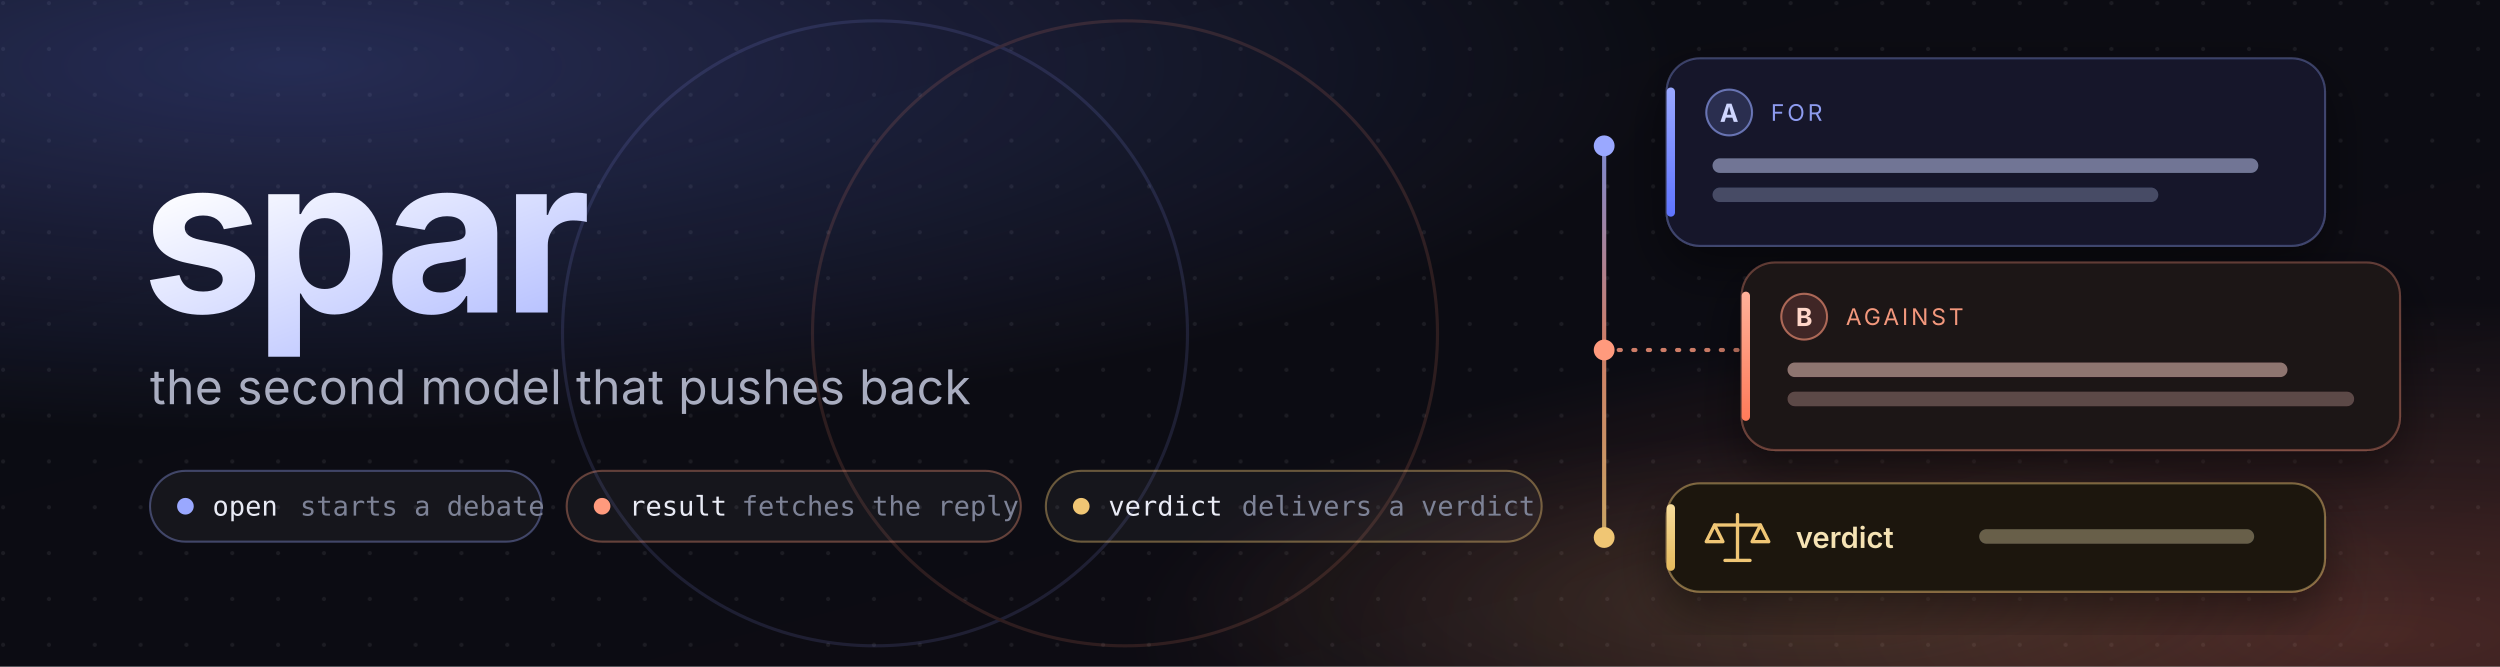
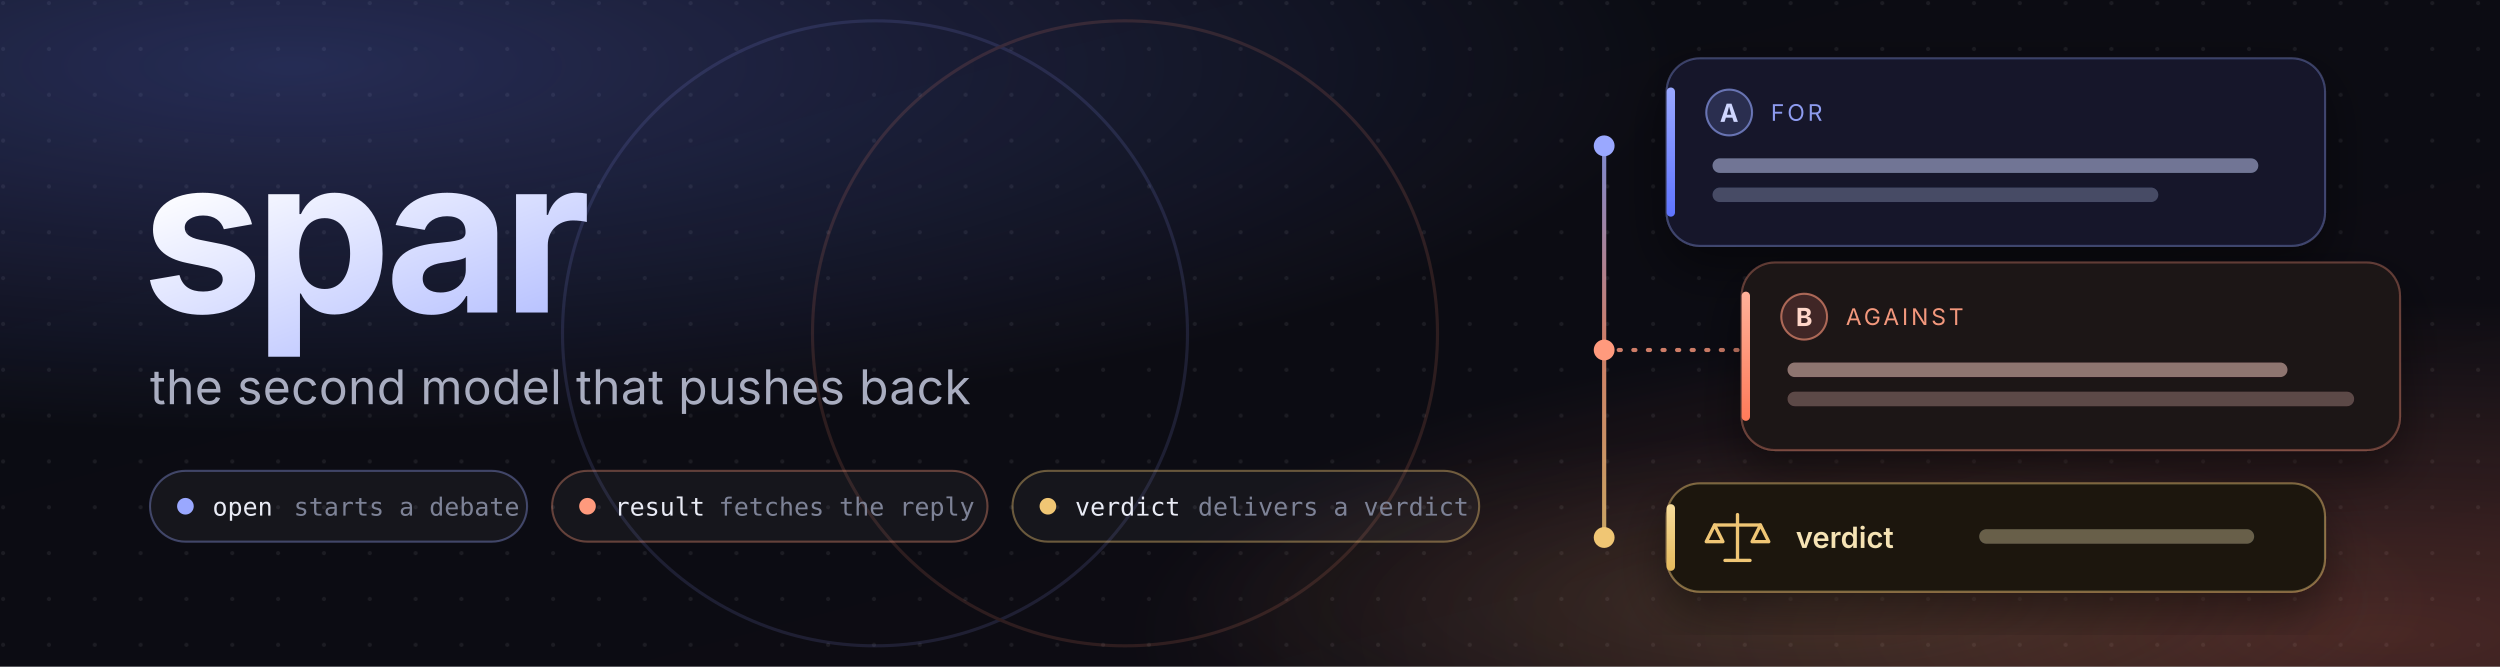
<svg xmlns="http://www.w3.org/2000/svg" width="1200" height="320" viewBox="0 0 1200 320" role="img" aria-label="spar — the second model that pushes back">
  <defs>
    <linearGradient id="bg" x1="0" y1="0" x2="1" y2="1">
      <stop offset="0" stop-color="#0a0b12" />
      <stop offset="1" stop-color="#0e0d14" />
    </linearGradient>
    <radialGradient id="glowA" cx="0.12" cy="0.1" r="0.55">
      <stop offset="0" stop-color="#6d82ff" stop-opacity="0.28" />
      <stop offset="1" stop-color="#6d82ff" stop-opacity="0" />
    </radialGradient>
    <radialGradient id="glowB" cx="0.95" cy="0.95" r="0.5">
      <stop offset="0" stop-color="#ff7a59" stop-opacity="0.24" />
      <stop offset="1" stop-color="#ff7a59" stop-opacity="0" />
    </radialGradient>
    <radialGradient id="glowG" cx="0.72" cy="0.9" r="0.25">
      <stop offset="0" stop-color="#f0c674" stop-opacity="0.12" />
      <stop offset="1" stop-color="#f0c674" stop-opacity="0" />
    </radialGradient>
    <pattern id="dots" width="22" height="22" patternUnits="userSpaceOnUse">
      <circle cx="1.5" cy="1.5" r="1" fill="#ffffff" opacity="0.07" />
    </pattern>
    <linearGradient id="word" x1="0" y1="0" x2="1" y2="1">
      <stop offset="0" stop-color="#ffffff" />
      <stop offset="1" stop-color="#aab6ff" />
    </linearGradient>
    <linearGradient id="railA" x1="0" y1="0" x2="0" y2="1">
      <stop offset="0" stop-color="#9aa8ff" />
      <stop offset="1" stop-color="#5f74ff" />
    </linearGradient>
    <linearGradient id="railB" x1="0" y1="0" x2="0" y2="1">
      <stop offset="0" stop-color="#ffb199" />
      <stop offset="1" stop-color="#ff7a59" />
    </linearGradient>
    <linearGradient id="railG" x1="0" y1="0" x2="0" y2="1">
      <stop offset="0" stop-color="#f6dc9b" />
      <stop offset="1" stop-color="#e5b95c" />
    </linearGradient>
    <linearGradient id="seam" gradientUnits="userSpaceOnUse" x1="0" y1="70" x2="0" y2="258">
      <stop offset="0" stop-color="#9aa8ff" />
      <stop offset="0.5" stop-color="#ff9a7d" />
      <stop offset="1" stop-color="#f0c674" />
    </linearGradient>
    <filter id="soft" x="-20%" y="-20%" width="140%" height="160%">
      <feDropShadow dx="0" dy="10" stdDeviation="12" flood-color="#000" flood-opacity="0.45" />
    </filter>
  </defs>
  <rect width="1200" height="320" fill="url(#bg)" />
  <rect width="1200" height="320" fill="url(#dots)" />
  <rect width="1200" height="320" fill="url(#glowA)" />
  <rect width="1200" height="320" fill="url(#glowB)" />
  <rect width="1200" height="320" fill="url(#glowG)" />
  <g fill="none" stroke-width="1.5" opacity="0.14">
    <circle cx="420" cy="160" r="150" stroke="#8f9cff" />
    <circle cx="540" cy="160" r="150" stroke="#ff8a6a" />
  </g>
  <g font-family="'Segoe UI Variable Display','Segoe UI',Inter,Helvetica,Arial,sans-serif">
    <text x="68" y="150" font-size="104" font-weight="700" letter-spacing="-4" fill="url(#word)">spar</text>
    <text x="72" y="194" font-size="23" fill="#a9adc0" letter-spacing="0.2">the second model that pushes back</text>
  </g>
-   <g font-family="Consolas,'Cascadia Mono',SFMono-Regular,Menlo,monospace" font-size="13">
+   <g font-family="Consolas,'Cascadia Mono',SFMono-Regular,Menlo,monospace" font-size="12">
    <g transform="translate(72 226)">
-       <rect width="188" height="34" rx="17" fill="#ffffff" fill-opacity="0.04" stroke="#9aa8ff" stroke-opacity="0.35" />
+       <rect width="181" height="34" rx="17" fill="#ffffff" fill-opacity="0.04" stroke="#9aa8ff" stroke-opacity="0.35" />
      <circle cx="17" cy="17" r="4" fill="#9aa8ff" />
      <text x="30" y="21.5" fill="#e9ebf5">open</text>
-       <text x="72" y="21.5" fill="#7d8296">starts a debate</text>
+       <text x="69" y="21.5" fill="#7d8296">starts a debate</text>
    </g>
-     <g transform="translate(272 226)">
-       <rect width="218" height="34" rx="17" fill="#ffffff" fill-opacity="0.04" stroke="#ff9a7d" stroke-opacity="0.35" />
+     <g transform="translate(265 226)">
+       <rect width="209" height="34" rx="17" fill="#ffffff" fill-opacity="0.04" stroke="#ff9a7d" stroke-opacity="0.35" />
      <circle cx="17" cy="17" r="4" fill="#ff9a7d" />
      <text x="30" y="21.5" fill="#e9ebf5">result</text>
-       <text x="84" y="21.5" fill="#7d8296">fetches the reply</text>
+       <text x="80" y="21.5" fill="#7d8296">fetches the reply</text>
    </g>
-     <g transform="translate(502 226)">
-       <rect width="238" height="34" rx="17" fill="#ffffff" fill-opacity="0.04" stroke="#f0c674" stroke-opacity="0.4" />
+     <g transform="translate(486 226)">
+       <rect width="224" height="34" rx="17" fill="#ffffff" fill-opacity="0.04" stroke="#f0c674" stroke-opacity="0.4" />
      <circle cx="17" cy="17" r="4" fill="#f0c674" />
      <text x="30" y="21.5" fill="#e9ebf5">verdict</text>
-       <text x="94" y="21.5" fill="#7d8296">delivers a verdict</text>
+       <text x="89" y="21.5" fill="#7d8296">delivers a verdict</text>
    </g>
  </g>
  <g fill="none" stroke="url(#seam)" stroke-width="2" stroke-linecap="round" opacity="0.8">
    <path d="M770 70 V258" />
    <path d="M770 168 H836" stroke="#ff9a7d" stroke-dasharray="1 6" />
  </g>
  <circle cx="770" cy="70" r="5" fill="#9aa8ff" />
  <circle cx="770" cy="168" r="5" fill="#ff9a7d" />
  <circle cx="770" cy="258" r="5" fill="#f0c674" />
  <g font-family="'Segoe UI',Inter,Helvetica,Arial,sans-serif">
    <g transform="translate(800 28)" filter="url(#soft)">
      <rect width="316" height="90" rx="16" fill="#12152a" stroke="#9aa8ff" stroke-opacity="0.32" />
      <rect x="0" y="14" width="4" height="62" rx="2" fill="url(#railA)" />
      <circle cx="30" cy="26" r="11" fill="#9aa8ff" fill-opacity="0.18" stroke="#9aa8ff" stroke-opacity="0.6" />
      <text x="30" y="30.5" font-size="12" font-weight="700" fill="#cfd6ff" text-anchor="middle">A</text>
      <text x="50" y="30" font-size="11" letter-spacing="1.4" fill="#8e9bef">FOR</text>
      <rect x="22" y="48" width="262" height="7" rx="3.5" fill="#cfd6ff" opacity="0.5" />
      <rect x="22" y="62" width="214" height="7" rx="3.5" fill="#cfd6ff" opacity="0.28" />
    </g>
    <g transform="translate(836 126)" filter="url(#soft)">
      <rect width="316" height="90" rx="16" fill="#1d1315" stroke="#ff9a7d" stroke-opacity="0.32" />
      <rect x="0" y="14" width="4" height="62" rx="2" fill="url(#railB)" />
      <circle cx="30" cy="26" r="11" fill="#ff9a7d" fill-opacity="0.16" stroke="#ff9a7d" stroke-opacity="0.6" />
      <text x="30" y="30.5" font-size="12" font-weight="700" fill="#ffd6c9" text-anchor="middle">B</text>
      <text x="50" y="30" font-size="11" letter-spacing="1.4" fill="#f2987c">AGAINST</text>
      <rect x="22" y="48" width="240" height="7" rx="3.5" fill="#ffd6c9" opacity="0.5" />
      <rect x="22" y="62" width="272" height="7" rx="3.5" fill="#ffd6c9" opacity="0.28" />
    </g>
    <g transform="translate(800 232)" filter="url(#soft)">
      <rect width="316" height="52" rx="16" fill="#1a1710" stroke="#f0c674" stroke-opacity="0.45" />
      <rect x="0" y="10" width="4" height="32" rx="2" fill="url(#railG)" />
      <g transform="translate(34 26)" fill="none" stroke="#f0c674" stroke-width="1.6" stroke-linecap="round" stroke-linejoin="round">
        <path d="M0 -11 V11 M-6 11 H6 M-11 -6 H11" />
        <path d="M-11 -6 L-15 2 H-7 Z M11 -6 L7 2 H15 Z" />
      </g>
      <text x="62" y="31" font-size="14" font-weight="600" fill="#f6e3b4">verdict</text>
      <rect x="150" y="22" width="132" height="7" rx="3.5" fill="#f6e3b4" opacity="0.35" />
    </g>
  </g>
</svg>
